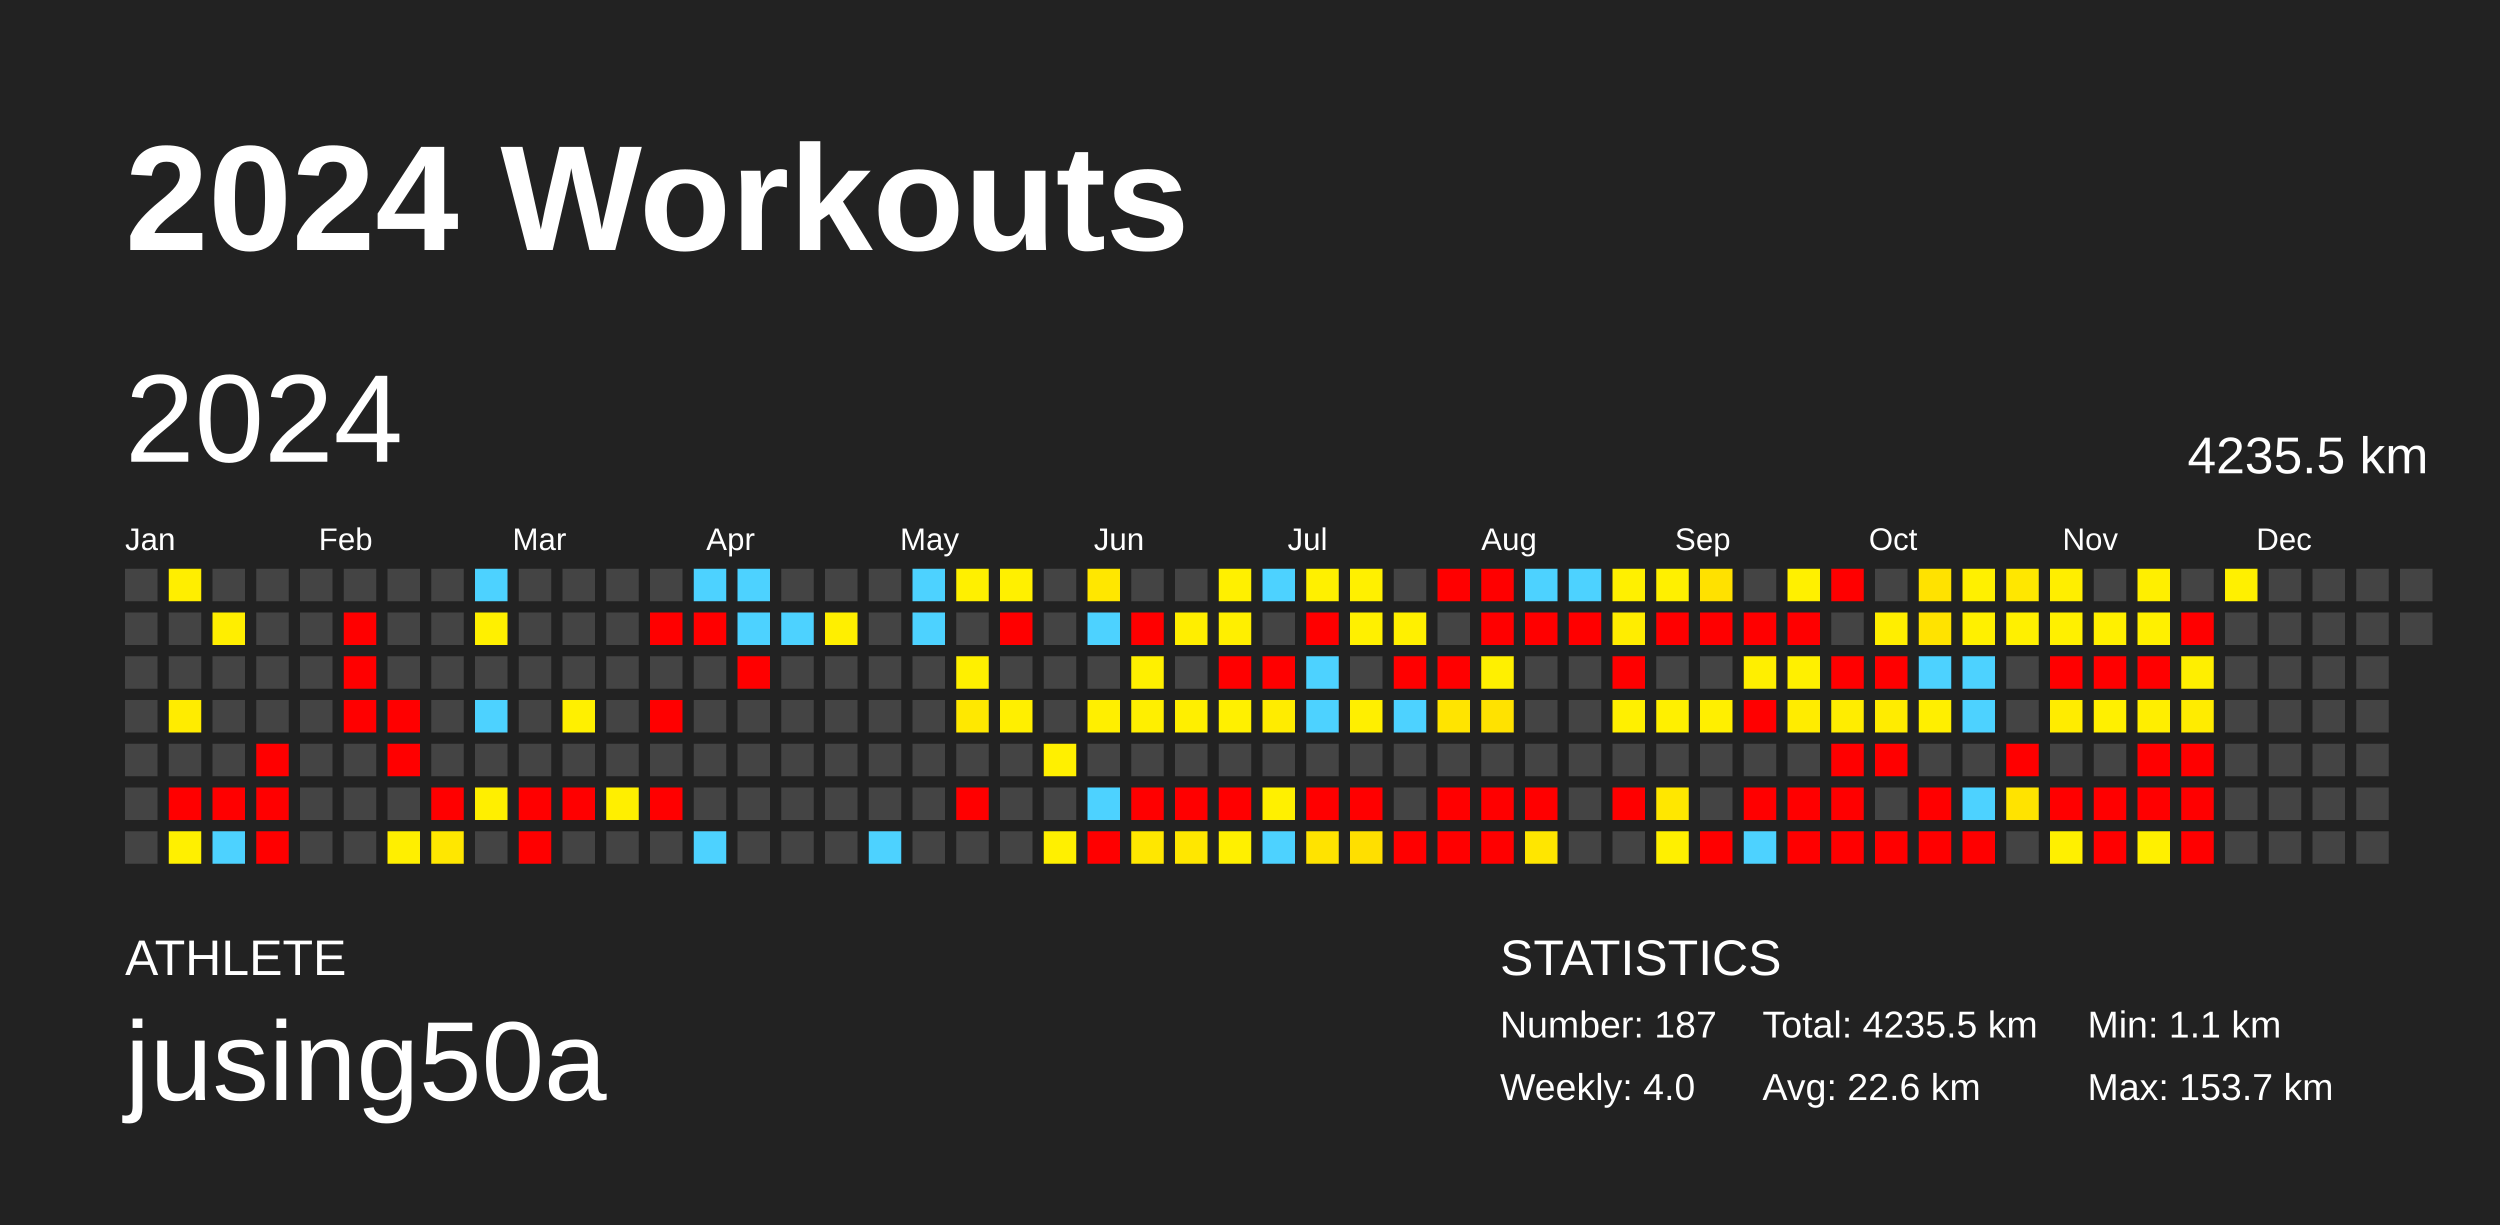
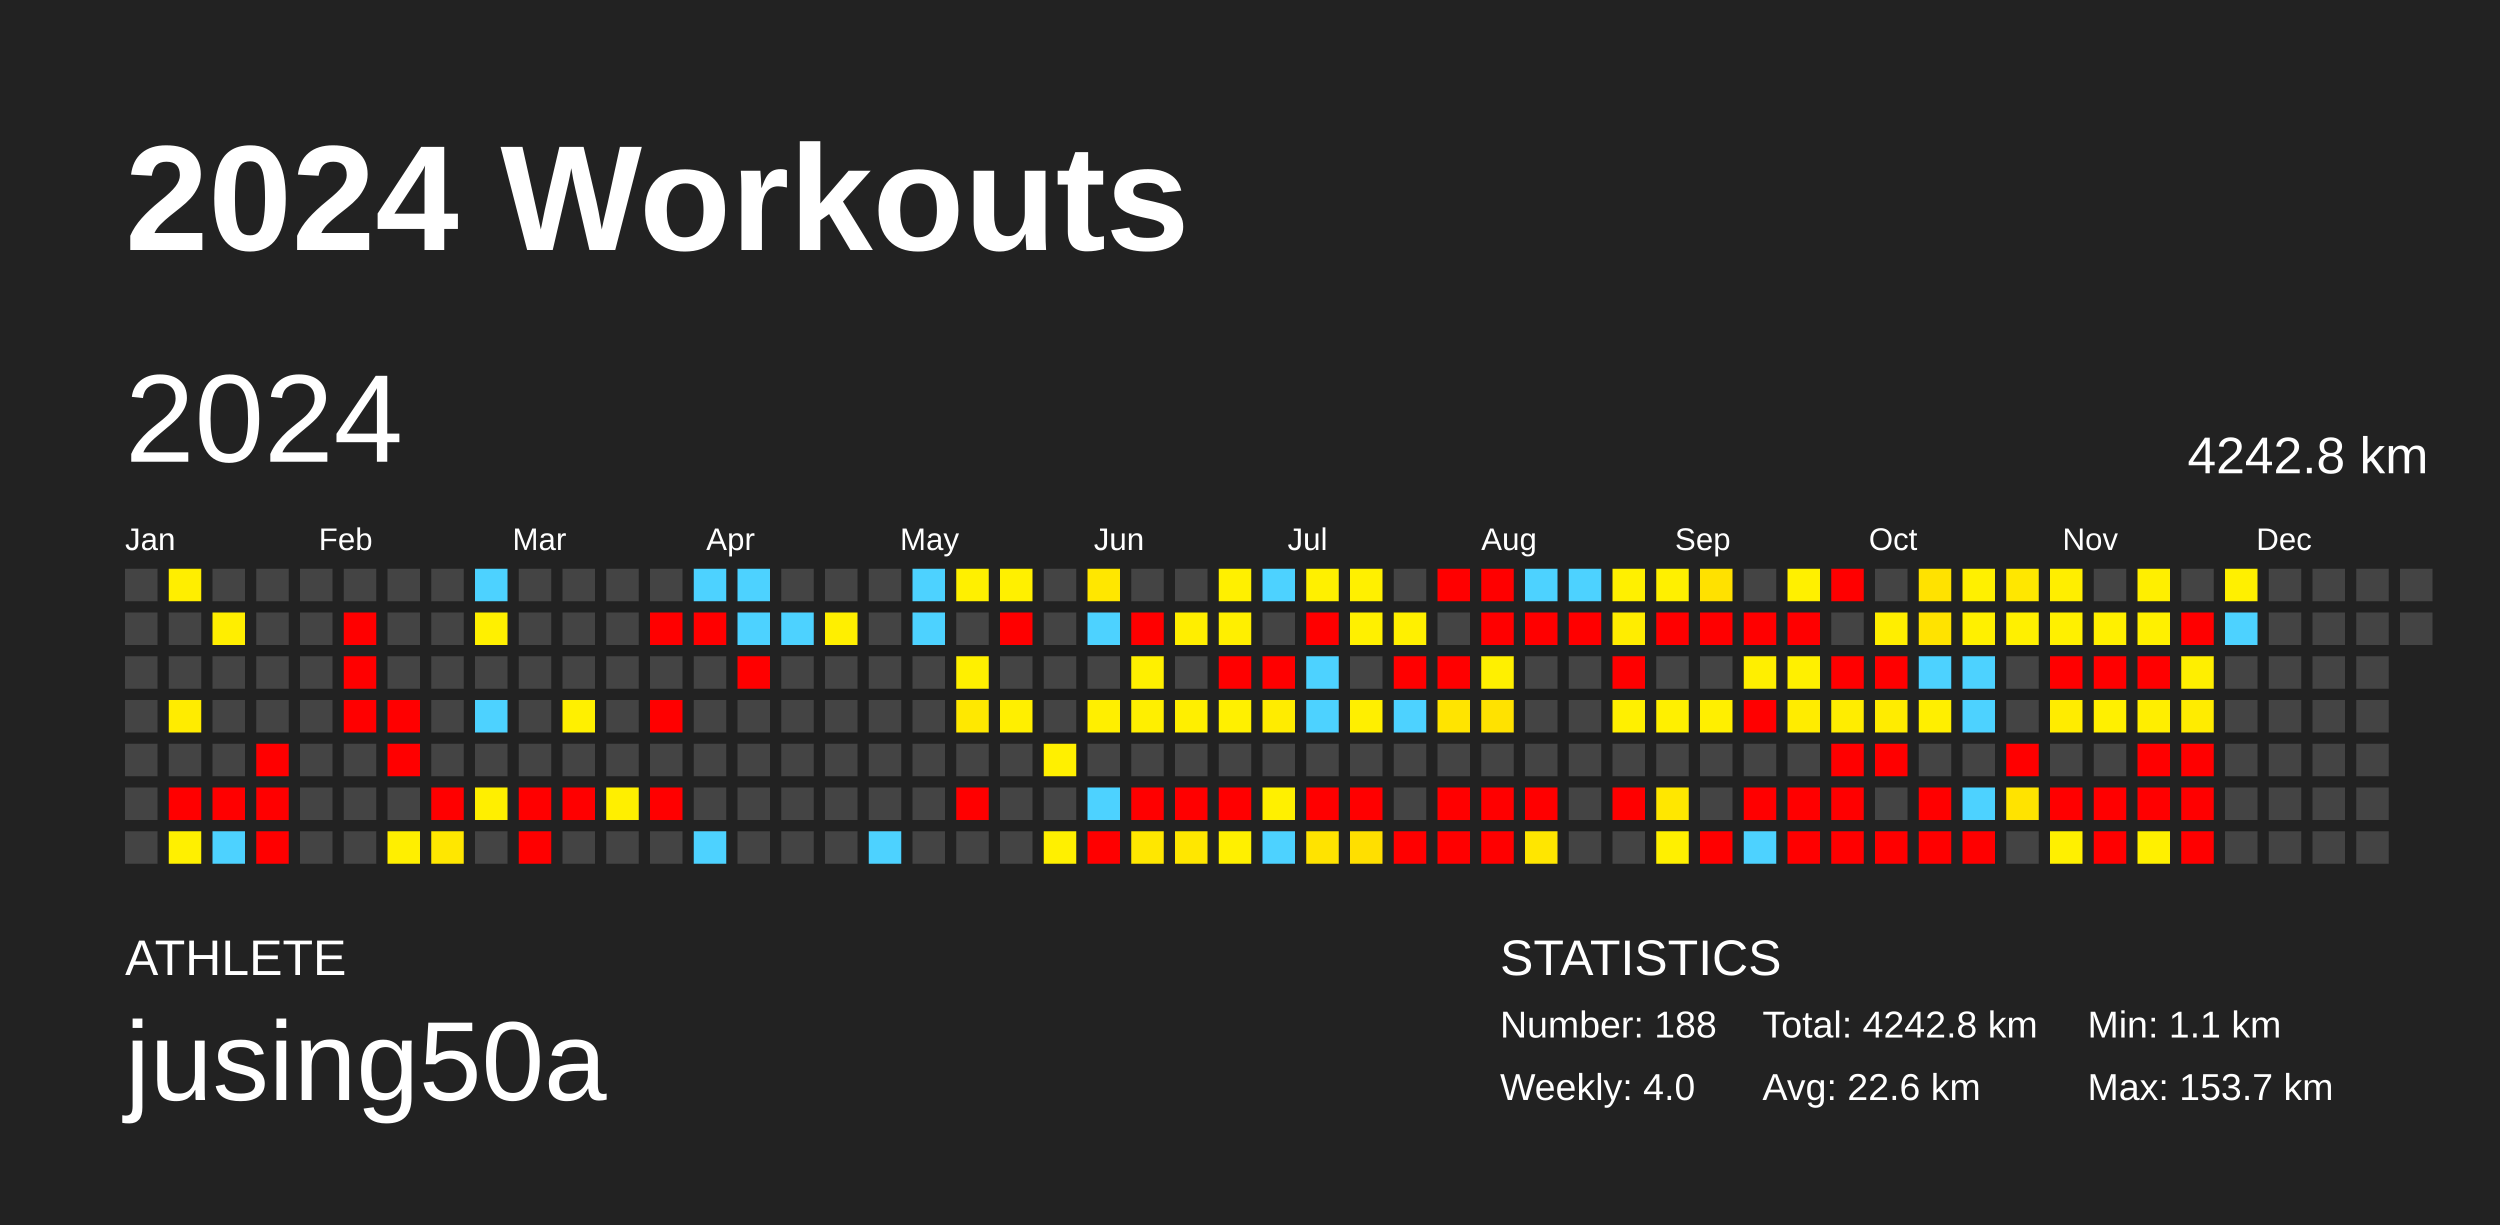
<svg xmlns="http://www.w3.org/2000/svg" baseProfile="full" height="98mm" version="1.1" viewBox="0,0,200,98" width="200mm">
  <defs />
  <rect fill="#222222" height="98" width="200" x="0" y="0" />
  <text fill="#FFFFFF" style="font-size:12px; font-family:Arial; font-weight:bold;" x="10" y="20">2024 Workouts</text>
  <text fill="#FFFFFF" style="font-size:4px; font-family:Arial" x="10" y="78">ATHLETE</text>
  <text fill="#FFFFFF" style="font-size:9px; font-family:Arial" x="10" y="88">jusing50a</text>
  <text fill="#FFFFFF" style="font-size:4px; font-family:Arial" x="120" y="78">STATISTICS</text>
-   <text fill="#FFFFFF" style="font-size:3px; font-family:Arial" x="120" y="83">Number: 187</text>
+   <text fill="#FFFFFF" style="font-size:3px; font-family:Arial" x="120" y="83">Number: 188</text>
  <text fill="#FFFFFF" style="font-size:3px; font-family:Arial" x="120" y="88">Weekly: 4.0</text>
-   <text fill="#FFFFFF" style="font-size:3px; font-family:Arial" x="141" y="83">Total: 4235.5 km</text>
+   <text fill="#FFFFFF" style="font-size:3px; font-family:Arial" x="141" y="83">Total: 4242.8 km</text>
  <text fill="#FFFFFF" style="font-size:3px; font-family:Arial" x="141" y="88">Avg: 22.6 km</text>
  <text fill="#FFFFFF" style="font-size:3px; font-family:Arial" x="167" y="83">Min: 1.1 km</text>
  <text fill="#FFFFFF" style="font-size:3px; font-family:Arial" x="167" y="88">Max: 153.7 km</text>
  <text dominant-baseline="hanging" fill="#FFFFFF" style="font-size:10.0px; font-family:Arial;" x="10" y="30">2024</text>
-   <text dominant-baseline="hanging" fill="#FFFFFF" style="font-size:4.125px; font-family:Arial;" x="175" y="35">4235.5 km</text>
+   <text dominant-baseline="hanging" fill="#FFFFFF" style="font-size:4.125px; font-family:Arial;" x="175" y="35">4242.8 km</text>
  <text fill="#FFFFFF" style="font-size:2.5px; font-family:Arial" x="10.0" y="44">Jan</text>
  <text fill="#FFFFFF" style="font-size:2.5px; font-family:Arial" x="25.5" y="44">Feb</text>
  <text fill="#FFFFFF" style="font-size:2.5px; font-family:Arial" x="41.0" y="44">Mar</text>
  <text fill="#FFFFFF" style="font-size:2.5px; font-family:Arial" x="56.5" y="44">Apr</text>
  <text fill="#FFFFFF" style="font-size:2.5px; font-family:Arial" x="72.0" y="44">May</text>
  <text fill="#FFFFFF" style="font-size:2.5px; font-family:Arial" x="87.5" y="44">Jun</text>
  <text fill="#FFFFFF" style="font-size:2.5px; font-family:Arial" x="103.0" y="44">Jul</text>
  <text fill="#FFFFFF" style="font-size:2.5px; font-family:Arial" x="118.5" y="44">Aug</text>
  <text fill="#FFFFFF" style="font-size:2.5px; font-family:Arial" x="134.0" y="44">Sep</text>
  <text fill="#FFFFFF" style="font-size:2.5px; font-family:Arial" x="149.5" y="44">Oct</text>
  <text fill="#FFFFFF" style="font-size:2.5px; font-family:Arial" x="165.0" y="44">Nov</text>
  <text fill="#FFFFFF" style="font-size:2.5px; font-family:Arial" x="180.5" y="44">Dec</text>
  <rect fill="#444444" height="2.6" width="2.6" x="10.0" y="45.5" />
  <rect fill="#444444" height="2.6" width="2.6" x="10.0" y="49.0" />
  <rect fill="#444444" height="2.6" width="2.6" x="10.0" y="52.5" />
  <rect fill="#444444" height="2.6" width="2.6" x="10.0" y="56.0" />
  <rect fill="#444444" height="2.6" width="2.6" x="10.0" y="59.5" />
  <rect fill="#444444" height="2.6" width="2.6" x="10.0" y="63.0" />
  <rect fill="#444444" height="2.6" width="2.6" x="10.0" y="66.5" />
  <rect fill="#ffee00" height="2.6" width="2.6" x="13.5" y="45.5" />
  <rect fill="#444444" height="2.6" width="2.6" x="13.5" y="49.0" />
  <rect fill="#444444" height="2.6" width="2.6" x="13.5" y="52.5" />
  <rect fill="#ffec00" height="2.6" width="2.6" x="13.5" y="56.0" />
  <rect fill="#444444" height="2.6" width="2.6" x="13.5" y="59.5" />
  <rect fill="red" height="2.6" width="2.6" x="13.5" y="63.0" />
  <rect fill="#fff000" height="2.6" width="2.6" x="13.5" y="66.5" />
  <rect fill="#444444" height="2.6" width="2.6" x="17.0" y="45.5" />
  <rect fill="#ffee00" height="2.6" width="2.6" x="17.0" y="49.0" />
  <rect fill="#444444" height="2.6" width="2.6" x="17.0" y="52.5" />
  <rect fill="#444444" height="2.6" width="2.6" x="17.0" y="56.0" />
  <rect fill="#444444" height="2.6" width="2.6" x="17.0" y="59.5" />
  <rect fill="red" height="2.6" width="2.6" x="17.0" y="63.0" />
  <rect fill="#4dd2ff" height="2.6" width="2.6" x="17.0" y="66.5" />
  <rect fill="#444444" height="2.6" width="2.6" x="20.5" y="45.5" />
  <rect fill="#444444" height="2.6" width="2.6" x="20.5" y="49.0" />
  <rect fill="#444444" height="2.6" width="2.6" x="20.5" y="52.5" />
  <rect fill="#444444" height="2.6" width="2.6" x="20.5" y="56.0" />
  <rect fill="red" height="2.6" width="2.6" x="20.5" y="59.5" />
  <rect fill="red" height="2.6" width="2.6" x="20.5" y="63.0" />
  <rect fill="red" height="2.6" width="2.6" x="20.5" y="66.5" />
  <rect fill="#444444" height="2.6" width="2.6" x="24.0" y="45.5" />
  <rect fill="#444444" height="2.6" width="2.6" x="24.0" y="49.0" />
  <rect fill="#444444" height="2.6" width="2.6" x="24.0" y="52.5" />
  <rect fill="#444444" height="2.6" width="2.6" x="24.0" y="56.0" />
  <rect fill="#444444" height="2.6" width="2.6" x="24.0" y="59.5" />
  <rect fill="#444444" height="2.6" width="2.6" x="24.0" y="63.0" />
  <rect fill="#444444" height="2.6" width="2.6" x="24.0" y="66.5" />
  <rect fill="#444444" height="2.6" width="2.6" x="27.5" y="45.5" />
  <rect fill="red" height="2.6" width="2.6" x="27.5" y="49.0" />
  <rect fill="red" height="2.6" width="2.6" x="27.5" y="52.5" />
  <rect fill="red" height="2.6" width="2.6" x="27.5" y="56.0" />
  <rect fill="#444444" height="2.6" width="2.6" x="27.5" y="59.5" />
  <rect fill="#444444" height="2.6" width="2.6" x="27.5" y="63.0" />
  <rect fill="#444444" height="2.6" width="2.6" x="27.5" y="66.5" />
  <rect fill="#444444" height="2.6" width="2.6" x="31.0" y="45.5" />
  <rect fill="#444444" height="2.6" width="2.6" x="31.0" y="49.0" />
  <rect fill="#444444" height="2.6" width="2.6" x="31.0" y="52.5" />
  <rect fill="red" height="2.6" width="2.6" x="31.0" y="56.0" />
  <rect fill="red" height="2.6" width="2.6" x="31.0" y="59.5" />
  <rect fill="#444444" height="2.6" width="2.6" x="31.0" y="63.0" />
  <rect fill="#ffef00" height="2.6" width="2.6" x="31.0" y="66.5" />
  <rect fill="#444444" height="2.6" width="2.6" x="34.5" y="45.5" />
  <rect fill="#444444" height="2.6" width="2.6" x="34.5" y="49.0" />
  <rect fill="#444444" height="2.6" width="2.6" x="34.5" y="52.5" />
  <rect fill="#444444" height="2.6" width="2.6" x="34.5" y="56.0" />
  <rect fill="#444444" height="2.6" width="2.6" x="34.5" y="59.5" />
  <rect fill="red" height="2.6" width="2.6" x="34.5" y="63.0" />
  <rect fill="#ffe700" height="2.6" width="2.6" x="34.5" y="66.5" />
  <rect fill="#4dd2ff" height="2.6" width="2.6" x="38.0" y="45.5" />
  <rect fill="#fff000" height="2.6" width="2.6" x="38.0" y="49.0" />
  <rect fill="#444444" height="2.6" width="2.6" x="38.0" y="52.5" />
  <rect fill="#4dd2ff" height="2.6" width="2.6" x="38.0" y="56.0" />
  <rect fill="#444444" height="2.6" width="2.6" x="38.0" y="59.5" />
  <rect fill="#ffef00" height="2.6" width="2.6" x="38.0" y="63.0" />
  <rect fill="#444444" height="2.6" width="2.6" x="38.0" y="66.5" />
  <rect fill="#444444" height="2.6" width="2.6" x="41.5" y="45.5" />
  <rect fill="#444444" height="2.6" width="2.6" x="41.5" y="49.0" />
  <rect fill="#444444" height="2.6" width="2.6" x="41.5" y="52.5" />
  <rect fill="#444444" height="2.6" width="2.6" x="41.5" y="56.0" />
  <rect fill="#444444" height="2.6" width="2.6" x="41.5" y="59.5" />
  <rect fill="red" height="2.6" width="2.6" x="41.5" y="63.0" />
  <rect fill="red" height="2.6" width="2.6" x="41.5" y="66.5" />
  <rect fill="#444444" height="2.6" width="2.6" x="45.0" y="45.5" />
  <rect fill="#444444" height="2.6" width="2.6" x="45.0" y="49.0" />
  <rect fill="#444444" height="2.6" width="2.6" x="45.0" y="52.5" />
  <rect fill="#fff000" height="2.6" width="2.6" x="45.0" y="56.0" />
  <rect fill="#444444" height="2.6" width="2.6" x="45.0" y="59.5" />
  <rect fill="red" height="2.6" width="2.6" x="45.0" y="63.0" />
  <rect fill="#444444" height="2.6" width="2.6" x="45.0" y="66.5" />
  <rect fill="#444444" height="2.6" width="2.6" x="48.5" y="45.5" />
  <rect fill="#444444" height="2.6" width="2.6" x="48.5" y="49.0" />
  <rect fill="#444444" height="2.6" width="2.6" x="48.5" y="52.5" />
  <rect fill="#444444" height="2.6" width="2.6" x="48.5" y="56.0" />
  <rect fill="#444444" height="2.6" width="2.6" x="48.5" y="59.5" />
  <rect fill="#ffef00" height="2.6" width="2.6" x="48.5" y="63.0" />
  <rect fill="#444444" height="2.6" width="2.6" x="48.5" y="66.5" />
  <rect fill="#444444" height="2.6" width="2.6" x="52.0" y="45.5" />
  <rect fill="red" height="2.6" width="2.6" x="52.0" y="49.0" />
  <rect fill="#444444" height="2.6" width="2.6" x="52.0" y="52.5" />
  <rect fill="red" height="2.6" width="2.6" x="52.0" y="56.0" />
  <rect fill="#444444" height="2.6" width="2.6" x="52.0" y="59.5" />
  <rect fill="red" height="2.6" width="2.6" x="52.0" y="63.0" />
  <rect fill="#444444" height="2.6" width="2.6" x="52.0" y="66.5" />
  <rect fill="#4dd2ff" height="2.6" width="2.6" x="55.5" y="45.5" />
  <rect fill="red" height="2.6" width="2.6" x="55.5" y="49.0" />
  <rect fill="#444444" height="2.6" width="2.6" x="55.5" y="52.5" />
  <rect fill="#444444" height="2.6" width="2.6" x="55.5" y="56.0" />
  <rect fill="#444444" height="2.6" width="2.6" x="55.5" y="59.5" />
  <rect fill="#444444" height="2.6" width="2.6" x="55.5" y="63.0" />
  <rect fill="#4dd2ff" height="2.6" width="2.6" x="55.5" y="66.5" />
  <rect fill="#4dd2ff" height="2.6" width="2.6" x="59.0" y="45.5" />
  <rect fill="#4dd2ff" height="2.6" width="2.6" x="59.0" y="49.0" />
  <rect fill="red" height="2.6" width="2.6" x="59.0" y="52.5" />
  <rect fill="#444444" height="2.6" width="2.6" x="59.0" y="56.0" />
  <rect fill="#444444" height="2.6" width="2.6" x="59.0" y="59.5" />
  <rect fill="#444444" height="2.6" width="2.6" x="59.0" y="63.0" />
  <rect fill="#444444" height="2.6" width="2.6" x="59.0" y="66.5" />
  <rect fill="#444444" height="2.6" width="2.6" x="62.5" y="45.5" />
  <rect fill="#4dd2ff" height="2.6" width="2.6" x="62.5" y="49.0" />
  <rect fill="#444444" height="2.6" width="2.6" x="62.5" y="52.5" />
  <rect fill="#444444" height="2.6" width="2.6" x="62.5" y="56.0" />
  <rect fill="#444444" height="2.6" width="2.6" x="62.5" y="59.5" />
  <rect fill="#444444" height="2.6" width="2.6" x="62.5" y="63.0" />
  <rect fill="#444444" height="2.6" width="2.6" x="62.5" y="66.5" />
  <rect fill="#444444" height="2.6" width="2.6" x="66.0" y="45.5" />
  <rect fill="#ffef00" height="2.6" width="2.6" x="66.0" y="49.0" />
  <rect fill="#444444" height="2.6" width="2.6" x="66.0" y="52.5" />
  <rect fill="#444444" height="2.6" width="2.6" x="66.0" y="56.0" />
  <rect fill="#444444" height="2.6" width="2.6" x="66.0" y="59.5" />
  <rect fill="#444444" height="2.6" width="2.6" x="66.0" y="63.0" />
  <rect fill="#444444" height="2.6" width="2.6" x="66.0" y="66.5" />
  <rect fill="#444444" height="2.6" width="2.6" x="69.5" y="45.5" />
  <rect fill="#444444" height="2.6" width="2.6" x="69.5" y="49.0" />
  <rect fill="#444444" height="2.6" width="2.6" x="69.5" y="52.5" />
  <rect fill="#444444" height="2.6" width="2.6" x="69.5" y="56.0" />
  <rect fill="#444444" height="2.6" width="2.6" x="69.5" y="59.5" />
  <rect fill="#444444" height="2.6" width="2.6" x="69.5" y="63.0" />
  <rect fill="#4dd2ff" height="2.6" width="2.6" x="69.5" y="66.5" />
  <rect fill="#4dd2ff" height="2.6" width="2.6" x="73.0" y="45.5" />
  <rect fill="#4dd2ff" height="2.6" width="2.6" x="73.0" y="49.0" />
  <rect fill="#444444" height="2.6" width="2.6" x="73.0" y="52.5" />
  <rect fill="#444444" height="2.6" width="2.6" x="73.0" y="56.0" />
  <rect fill="#444444" height="2.6" width="2.6" x="73.0" y="59.5" />
  <rect fill="#444444" height="2.6" width="2.6" x="73.0" y="63.0" />
  <rect fill="#444444" height="2.6" width="2.6" x="73.0" y="66.5" />
  <rect fill="#fff000" height="2.6" width="2.6" x="76.5" y="45.5" />
  <rect fill="#444444" height="2.6" width="2.6" x="76.5" y="49.0" />
  <rect fill="#fff000" height="2.6" width="2.6" x="76.5" y="52.5" />
  <rect fill="#ffe800" height="2.6" width="2.6" x="76.5" y="56.0" />
  <rect fill="#444444" height="2.6" width="2.6" x="76.5" y="59.5" />
  <rect fill="red" height="2.6" width="2.6" x="76.5" y="63.0" />
  <rect fill="#444444" height="2.6" width="2.6" x="76.5" y="66.5" />
  <rect fill="#fff000" height="2.6" width="2.6" x="80.0" y="45.5" />
  <rect fill="red" height="2.6" width="2.6" x="80.0" y="49.0" />
  <rect fill="#444444" height="2.6" width="2.6" x="80.0" y="52.5" />
  <rect fill="#ffef00" height="2.6" width="2.6" x="80.0" y="56.0" />
  <rect fill="#444444" height="2.6" width="2.6" x="80.0" y="59.5" />
  <rect fill="#444444" height="2.6" width="2.6" x="80.0" y="63.0" />
  <rect fill="#444444" height="2.6" width="2.6" x="80.0" y="66.5" />
  <rect fill="#444444" height="2.6" width="2.6" x="83.5" y="45.5" />
  <rect fill="#444444" height="2.6" width="2.6" x="83.5" y="49.0" />
  <rect fill="#444444" height="2.6" width="2.6" x="83.5" y="52.5" />
  <rect fill="#444444" height="2.6" width="2.6" x="83.5" y="56.0" />
  <rect fill="#fff000" height="2.6" width="2.6" x="83.5" y="59.5" />
  <rect fill="#444444" height="2.6" width="2.6" x="83.5" y="63.0" />
  <rect fill="#fff000" height="2.6" width="2.6" x="83.5" y="66.5" />
  <rect fill="#ffe700" height="2.6" width="2.6" x="87.0" y="45.5" />
  <rect fill="#4dd2ff" height="2.6" width="2.6" x="87.0" y="49.0" />
  <rect fill="#444444" height="2.6" width="2.6" x="87.0" y="52.5" />
  <rect fill="#ffef00" height="2.6" width="2.6" x="87.0" y="56.0" />
  <rect fill="#444444" height="2.6" width="2.6" x="87.0" y="59.5" />
  <rect fill="#4dd2ff" height="2.6" width="2.6" x="87.0" y="63.0" />
  <rect fill="red" height="2.6" width="2.6" x="87.0" y="66.5" />
  <rect fill="#444444" height="2.6" width="2.6" x="90.5" y="45.5" />
  <rect fill="red" height="2.6" width="2.6" x="90.5" y="49.0" />
  <rect fill="#fff000" height="2.6" width="2.6" x="90.5" y="52.5" />
  <rect fill="#ffef00" height="2.6" width="2.6" x="90.5" y="56.0" />
  <rect fill="#444444" height="2.6" width="2.6" x="90.5" y="59.5" />
  <rect fill="red" height="2.6" width="2.6" x="90.5" y="63.0" />
  <rect fill="#ffe700" height="2.6" width="2.6" x="90.5" y="66.5" />
  <rect fill="#444444" height="2.6" width="2.6" x="94.0" y="45.5" />
  <rect fill="#ffee00" height="2.6" width="2.6" x="94.0" y="49.0" />
  <rect fill="#444444" height="2.6" width="2.6" x="94.0" y="52.5" />
  <rect fill="#ffef00" height="2.6" width="2.6" x="94.0" y="56.0" />
  <rect fill="#444444" height="2.6" width="2.6" x="94.0" y="59.5" />
  <rect fill="red" height="2.6" width="2.6" x="94.0" y="63.0" />
  <rect fill="#ffe700" height="2.6" width="2.6" x="94.0" y="66.5" />
  <rect fill="#fff000" height="2.6" width="2.6" x="97.5" y="45.5" />
  <rect fill="#ffef00" height="2.6" width="2.6" x="97.5" y="49.0" />
  <rect fill="red" height="2.6" width="2.6" x="97.5" y="52.5" />
  <rect fill="#fff000" height="2.6" width="2.6" x="97.5" y="56.0" />
  <rect fill="#444444" height="2.6" width="2.6" x="97.5" y="59.5" />
  <rect fill="red" height="2.6" width="2.6" x="97.5" y="63.0" />
  <rect fill="#fff000" height="2.6" width="2.6" x="97.5" y="66.5" />
  <rect fill="#4dd2ff" height="2.6" width="2.6" x="101.0" y="45.5" />
  <rect fill="#444444" height="2.6" width="2.6" x="101.0" y="49.0" />
  <rect fill="red" height="2.6" width="2.6" x="101.0" y="52.5" />
  <rect fill="#ffec00" height="2.6" width="2.6" x="101.0" y="56.0" />
  <rect fill="#444444" height="2.6" width="2.6" x="101.0" y="59.5" />
  <rect fill="#fff000" height="2.6" width="2.6" x="101.0" y="63.0" />
  <rect fill="#4dd2ff" height="2.6" width="2.6" x="101.0" y="66.5" />
  <rect fill="#fff000" height="2.6" width="2.6" x="104.5" y="45.5" />
  <rect fill="red" height="2.6" width="2.6" x="104.5" y="49.0" />
  <rect fill="#4dd2ff" height="2.6" width="2.6" x="104.5" y="52.5" />
  <rect fill="#4dd2ff" height="2.6" width="2.6" x="104.5" y="56.0" />
  <rect fill="#444444" height="2.6" width="2.6" x="104.5" y="59.5" />
  <rect fill="red" height="2.6" width="2.6" x="104.5" y="63.0" />
  <rect fill="#ffe300" height="2.6" width="2.6" x="104.5" y="66.5" />
  <rect fill="#fff000" height="2.6" width="2.6" x="108.0" y="45.5" />
  <rect fill="#fff000" height="2.6" width="2.6" x="108.0" y="49.0" />
  <rect fill="#444444" height="2.6" width="2.6" x="108.0" y="52.5" />
  <rect fill="#ffef00" height="2.6" width="2.6" x="108.0" y="56.0" />
  <rect fill="#444444" height="2.6" width="2.6" x="108.0" y="59.5" />
  <rect fill="red" height="2.6" width="2.6" x="108.0" y="63.0" />
  <rect fill="#ffdf00" height="2.6" width="2.6" x="108.0" y="66.5" />
  <rect fill="#444444" height="2.6" width="2.6" x="111.5" y="45.5" />
  <rect fill="#fff000" height="2.6" width="2.6" x="111.5" y="49.0" />
  <rect fill="red" height="2.6" width="2.6" x="111.5" y="52.5" />
  <rect fill="#4dd2ff" height="2.6" width="2.6" x="111.5" y="56.0" />
  <rect fill="#444444" height="2.6" width="2.6" x="111.5" y="59.5" />
  <rect fill="#444444" height="2.6" width="2.6" x="111.5" y="63.0" />
  <rect fill="red" height="2.6" width="2.6" x="111.5" y="66.5" />
  <rect fill="red" height="2.6" width="2.6" x="115.0" y="45.5" />
  <rect fill="#444444" height="2.6" width="2.6" x="115.0" y="49.0" />
  <rect fill="red" height="2.6" width="2.6" x="115.0" y="52.5" />
  <rect fill="#ffe400" height="2.6" width="2.6" x="115.0" y="56.0" />
  <rect fill="#444444" height="2.6" width="2.6" x="115.0" y="59.5" />
  <rect fill="red" height="2.6" width="2.6" x="115.0" y="63.0" />
  <rect fill="red" height="2.6" width="2.6" x="115.0" y="66.5" />
  <rect fill="red" height="2.6" width="2.6" x="118.5" y="45.5" />
  <rect fill="red" height="2.6" width="2.6" x="118.5" y="49.0" />
  <rect fill="#fff000" height="2.6" width="2.6" x="118.5" y="52.5" />
  <rect fill="#ffe200" height="2.6" width="2.6" x="118.5" y="56.0" />
  <rect fill="#444444" height="2.6" width="2.6" x="118.5" y="59.5" />
  <rect fill="red" height="2.6" width="2.6" x="118.5" y="63.0" />
  <rect fill="red" height="2.6" width="2.6" x="118.5" y="66.5" />
  <rect fill="#4dd2ff" height="2.6" width="2.6" x="122.0" y="45.5" />
  <rect fill="red" height="2.6" width="2.6" x="122.0" y="49.0" />
  <rect fill="#444444" height="2.6" width="2.6" x="122.0" y="52.5" />
  <rect fill="#444444" height="2.6" width="2.6" x="122.0" y="56.0" />
  <rect fill="#444444" height="2.6" width="2.6" x="122.0" y="59.5" />
  <rect fill="red" height="2.6" width="2.6" x="122.0" y="63.0" />
  <rect fill="#ffe600" height="2.6" width="2.6" x="122.0" y="66.5" />
  <rect fill="#4dd2ff" height="2.6" width="2.6" x="125.5" y="45.5" />
  <rect fill="red" height="2.6" width="2.6" x="125.5" y="49.0" />
  <rect fill="#444444" height="2.6" width="2.6" x="125.5" y="52.5" />
  <rect fill="#444444" height="2.6" width="2.6" x="125.5" y="56.0" />
  <rect fill="#444444" height="2.6" width="2.6" x="125.5" y="59.5" />
  <rect fill="#444444" height="2.6" width="2.6" x="125.5" y="63.0" />
  <rect fill="#444444" height="2.6" width="2.6" x="125.5" y="66.5" />
  <rect fill="#fff000" height="2.6" width="2.6" x="129.0" y="45.5" />
  <rect fill="#ffed00" height="2.6" width="2.6" x="129.0" y="49.0" />
  <rect fill="red" height="2.6" width="2.6" x="129.0" y="52.5" />
  <rect fill="#fff000" height="2.6" width="2.6" x="129.0" y="56.0" />
  <rect fill="#444444" height="2.6" width="2.6" x="129.0" y="59.5" />
  <rect fill="red" height="2.6" width="2.6" x="129.0" y="63.0" />
  <rect fill="#444444" height="2.6" width="2.6" x="129.0" y="66.5" />
  <rect fill="#fff000" height="2.6" width="2.6" x="132.5" y="45.5" />
  <rect fill="red" height="2.6" width="2.6" x="132.5" y="49.0" />
  <rect fill="#444444" height="2.6" width="2.6" x="132.5" y="52.5" />
  <rect fill="#fff000" height="2.6" width="2.6" x="132.5" y="56.0" />
  <rect fill="#444444" height="2.6" width="2.6" x="132.5" y="59.5" />
  <rect fill="#ffe700" height="2.6" width="2.6" x="132.5" y="63.0" />
  <rect fill="#fff000" height="2.6" width="2.6" x="132.5" y="66.5" />
  <rect fill="#ffe100" height="2.6" width="2.6" x="136.0" y="45.5" />
  <rect fill="red" height="2.6" width="2.6" x="136.0" y="49.0" />
  <rect fill="#444444" height="2.6" width="2.6" x="136.0" y="52.5" />
  <rect fill="#ffef00" height="2.6" width="2.6" x="136.0" y="56.0" />
  <rect fill="#444444" height="2.6" width="2.6" x="136.0" y="59.5" />
  <rect fill="#444444" height="2.6" width="2.6" x="136.0" y="63.0" />
  <rect fill="red" height="2.6" width="2.6" x="136.0" y="66.5" />
  <rect fill="#444444" height="2.6" width="2.6" x="139.5" y="45.5" />
  <rect fill="red" height="2.6" width="2.6" x="139.5" y="49.0" />
  <rect fill="#ffef00" height="2.6" width="2.6" x="139.5" y="52.5" />
  <rect fill="red" height="2.6" width="2.6" x="139.5" y="56.0" />
  <rect fill="#444444" height="2.6" width="2.6" x="139.5" y="59.5" />
  <rect fill="red" height="2.6" width="2.6" x="139.5" y="63.0" />
  <rect fill="#4dd2ff" height="2.6" width="2.6" x="139.5" y="66.5" />
  <rect fill="#fff000" height="2.6" width="2.6" x="143.0" y="45.5" />
  <rect fill="red" height="2.6" width="2.6" x="143.0" y="49.0" />
  <rect fill="#fff000" height="2.6" width="2.6" x="143.0" y="52.5" />
  <rect fill="#ffec00" height="2.6" width="2.6" x="143.0" y="56.0" />
  <rect fill="#444444" height="2.6" width="2.6" x="143.0" y="59.5" />
  <rect fill="red" height="2.6" width="2.6" x="143.0" y="63.0" />
  <rect fill="red" height="2.6" width="2.6" x="143.0" y="66.5" />
  <rect fill="red" height="2.6" width="2.6" x="146.5" y="45.5" />
  <rect fill="#444444" height="2.6" width="2.6" x="146.5" y="49.0" />
  <rect fill="red" height="2.6" width="2.6" x="146.5" y="52.5" />
  <rect fill="#ffed00" height="2.6" width="2.6" x="146.5" y="56.0" />
  <rect fill="red" height="2.6" width="2.6" x="146.5" y="59.5" />
  <rect fill="red" height="2.6" width="2.6" x="146.5" y="63.0" />
  <rect fill="red" height="2.6" width="2.6" x="146.5" y="66.5" />
  <rect fill="#444444" height="2.6" width="2.6" x="150.0" y="45.5" />
  <rect fill="#ffee00" height="2.6" width="2.6" x="150.0" y="49.0" />
  <rect fill="red" height="2.6" width="2.6" x="150.0" y="52.5" />
  <rect fill="#ffec00" height="2.6" width="2.6" x="150.0" y="56.0" />
  <rect fill="red" height="2.6" width="2.6" x="150.0" y="59.5" />
  <rect fill="#444444" height="2.6" width="2.6" x="150.0" y="63.0" />
  <rect fill="red" height="2.6" width="2.6" x="150.0" y="66.5" />
  <rect fill="#ffe200" height="2.6" width="2.6" x="153.5" y="45.5" />
  <rect fill="#ffe300" height="2.6" width="2.6" x="153.5" y="49.0" />
  <rect fill="#4dd2ff" height="2.6" width="2.6" x="153.5" y="52.5" />
  <rect fill="#ffef00" height="2.6" width="2.6" x="153.5" y="56.0" />
  <rect fill="#444444" height="2.6" width="2.6" x="153.5" y="59.5" />
  <rect fill="red" height="2.6" width="2.6" x="153.5" y="63.0" />
  <rect fill="red" height="2.6" width="2.6" x="153.5" y="66.5" />
  <rect fill="#fff000" height="2.6" width="2.6" x="157.0" y="45.5" />
  <rect fill="#fff000" height="2.6" width="2.6" x="157.0" y="49.0" />
  <rect fill="#4dd2ff" height="2.6" width="2.6" x="157.0" y="52.5" />
  <rect fill="#4dd2ff" height="2.6" width="2.6" x="157.0" y="56.0" />
  <rect fill="#444444" height="2.6" width="2.6" x="157.0" y="59.5" />
  <rect fill="#4dd2ff" height="2.6" width="2.6" x="157.0" y="63.0" />
  <rect fill="red" height="2.6" width="2.6" x="157.0" y="66.5" />
  <rect fill="#ffe700" height="2.6" width="2.6" x="160.5" y="45.5" />
  <rect fill="#fff000" height="2.6" width="2.6" x="160.5" y="49.0" />
  <rect fill="#444444" height="2.6" width="2.6" x="160.5" y="52.5" />
  <rect fill="#444444" height="2.6" width="2.6" x="160.5" y="56.0" />
  <rect fill="red" height="2.6" width="2.6" x="160.5" y="59.5" />
  <rect fill="#ffe300" height="2.6" width="2.6" x="160.5" y="63.0" />
  <rect fill="#444444" height="2.6" width="2.6" x="160.5" y="66.5" />
  <rect fill="#ffee00" height="2.6" width="2.6" x="164.0" y="45.5" />
  <rect fill="#fff000" height="2.6" width="2.6" x="164.0" y="49.0" />
  <rect fill="red" height="2.6" width="2.6" x="164.0" y="52.5" />
  <rect fill="#ffec00" height="2.6" width="2.6" x="164.0" y="56.0" />
  <rect fill="#444444" height="2.6" width="2.6" x="164.0" y="59.5" />
  <rect fill="red" height="2.6" width="2.6" x="164.0" y="63.0" />
  <rect fill="#fff000" height="2.6" width="2.6" x="164.0" y="66.5" />
  <rect fill="#444444" height="2.6" width="2.6" x="167.5" y="45.5" />
  <rect fill="#fff000" height="2.6" width="2.6" x="167.5" y="49.0" />
  <rect fill="red" height="2.6" width="2.6" x="167.5" y="52.5" />
  <rect fill="#fff000" height="2.6" width="2.6" x="167.5" y="56.0" />
  <rect fill="#444444" height="2.6" width="2.6" x="167.5" y="59.5" />
  <rect fill="red" height="2.6" width="2.6" x="167.5" y="63.0" />
  <rect fill="red" height="2.6" width="2.6" x="167.5" y="66.5" />
  <rect fill="#ffef00" height="2.6" width="2.6" x="171.0" y="45.5" />
  <rect fill="#fff000" height="2.6" width="2.6" x="171.0" y="49.0" />
  <rect fill="red" height="2.6" width="2.6" x="171.0" y="52.5" />
  <rect fill="#ffee00" height="2.6" width="2.6" x="171.0" y="56.0" />
  <rect fill="red" height="2.6" width="2.6" x="171.0" y="59.5" />
  <rect fill="red" height="2.6" width="2.6" x="171.0" y="63.0" />
  <rect fill="#fff000" height="2.6" width="2.6" x="171.0" y="66.5" />
  <rect fill="#444444" height="2.6" width="2.6" x="174.5" y="45.5" />
  <rect fill="red" height="2.6" width="2.6" x="174.5" y="49.0" />
  <rect fill="#ffef00" height="2.6" width="2.6" x="174.5" y="52.5" />
  <rect fill="#ffec00" height="2.6" width="2.6" x="174.5" y="56.0" />
  <rect fill="red" height="2.6" width="2.6" x="174.5" y="59.5" />
  <rect fill="red" height="2.6" width="2.6" x="174.5" y="63.0" />
  <rect fill="red" height="2.6" width="2.6" x="174.5" y="66.5" />
  <rect fill="#fff000" height="2.6" width="2.6" x="178.0" y="45.5" />
-   <rect fill="#444444" height="2.6" width="2.6" x="178.0" y="49.0" />
+   <rect fill="#4dd2ff" height="2.6" width="2.6" x="178.0" y="49.0" />
  <rect fill="#444444" height="2.6" width="2.6" x="178.0" y="52.5" />
  <rect fill="#444444" height="2.6" width="2.6" x="178.0" y="56.0" />
  <rect fill="#444444" height="2.6" width="2.6" x="178.0" y="59.5" />
  <rect fill="#444444" height="2.6" width="2.6" x="178.0" y="63.0" />
  <rect fill="#444444" height="2.6" width="2.6" x="178.0" y="66.5" />
  <rect fill="#444444" height="2.6" width="2.6" x="181.5" y="45.5" />
  <rect fill="#444444" height="2.6" width="2.6" x="181.5" y="49.0" />
  <rect fill="#444444" height="2.6" width="2.6" x="181.5" y="52.5" />
  <rect fill="#444444" height="2.6" width="2.6" x="181.5" y="56.0" />
  <rect fill="#444444" height="2.6" width="2.6" x="181.5" y="59.5" />
  <rect fill="#444444" height="2.6" width="2.6" x="181.5" y="63.0" />
  <rect fill="#444444" height="2.6" width="2.6" x="181.5" y="66.5" />
  <rect fill="#444444" height="2.6" width="2.6" x="185.0" y="45.5" />
  <rect fill="#444444" height="2.6" width="2.6" x="185.0" y="49.0" />
  <rect fill="#444444" height="2.6" width="2.6" x="185.0" y="52.5" />
  <rect fill="#444444" height="2.6" width="2.6" x="185.0" y="56.0" />
  <rect fill="#444444" height="2.6" width="2.6" x="185.0" y="59.5" />
  <rect fill="#444444" height="2.6" width="2.6" x="185.0" y="63.0" />
  <rect fill="#444444" height="2.6" width="2.6" x="185.0" y="66.5" />
  <rect fill="#444444" height="2.6" width="2.6" x="188.5" y="45.5" />
  <rect fill="#444444" height="2.6" width="2.6" x="188.5" y="49.0" />
  <rect fill="#444444" height="2.6" width="2.6" x="188.5" y="52.5" />
  <rect fill="#444444" height="2.6" width="2.6" x="188.5" y="56.0" />
  <rect fill="#444444" height="2.6" width="2.6" x="188.5" y="59.5" />
  <rect fill="#444444" height="2.6" width="2.6" x="188.5" y="63.0" />
  <rect fill="#444444" height="2.6" width="2.6" x="188.5" y="66.5" />
  <rect fill="#444444" height="2.6" width="2.6" x="192.0" y="45.5" />
  <rect fill="#444444" height="2.6" width="2.6" x="192.0" y="49.0" />
</svg>
